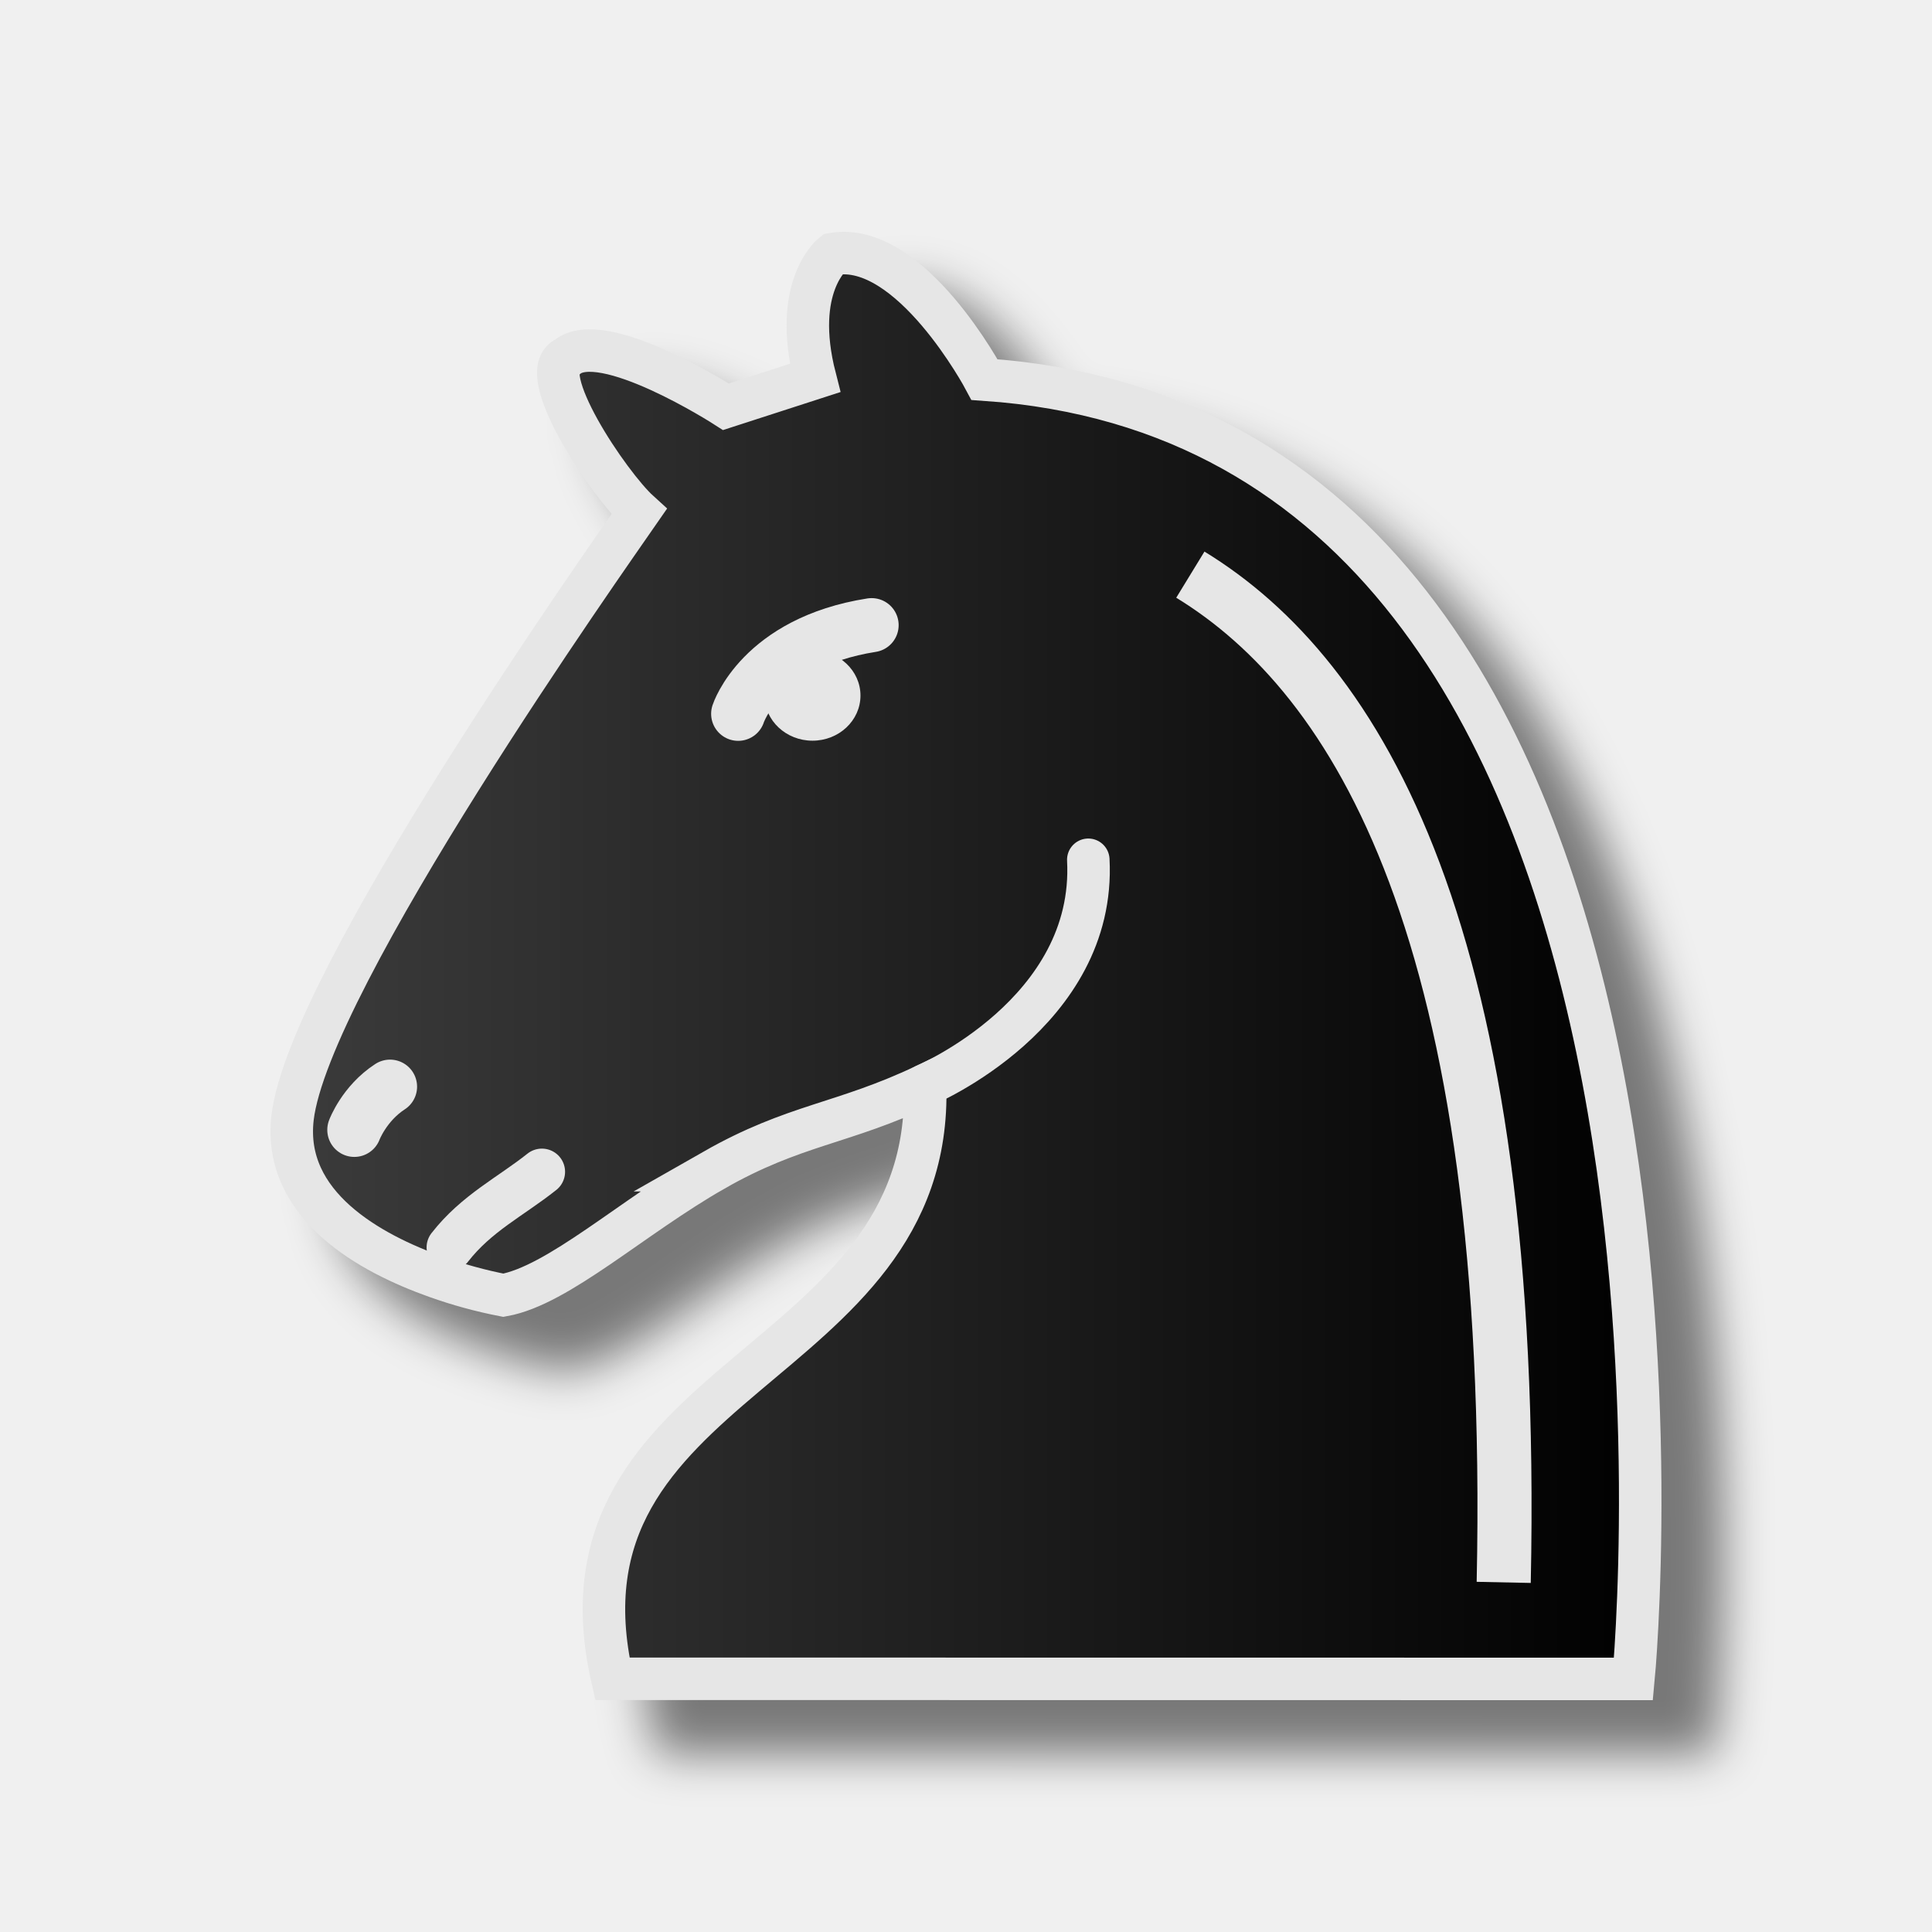
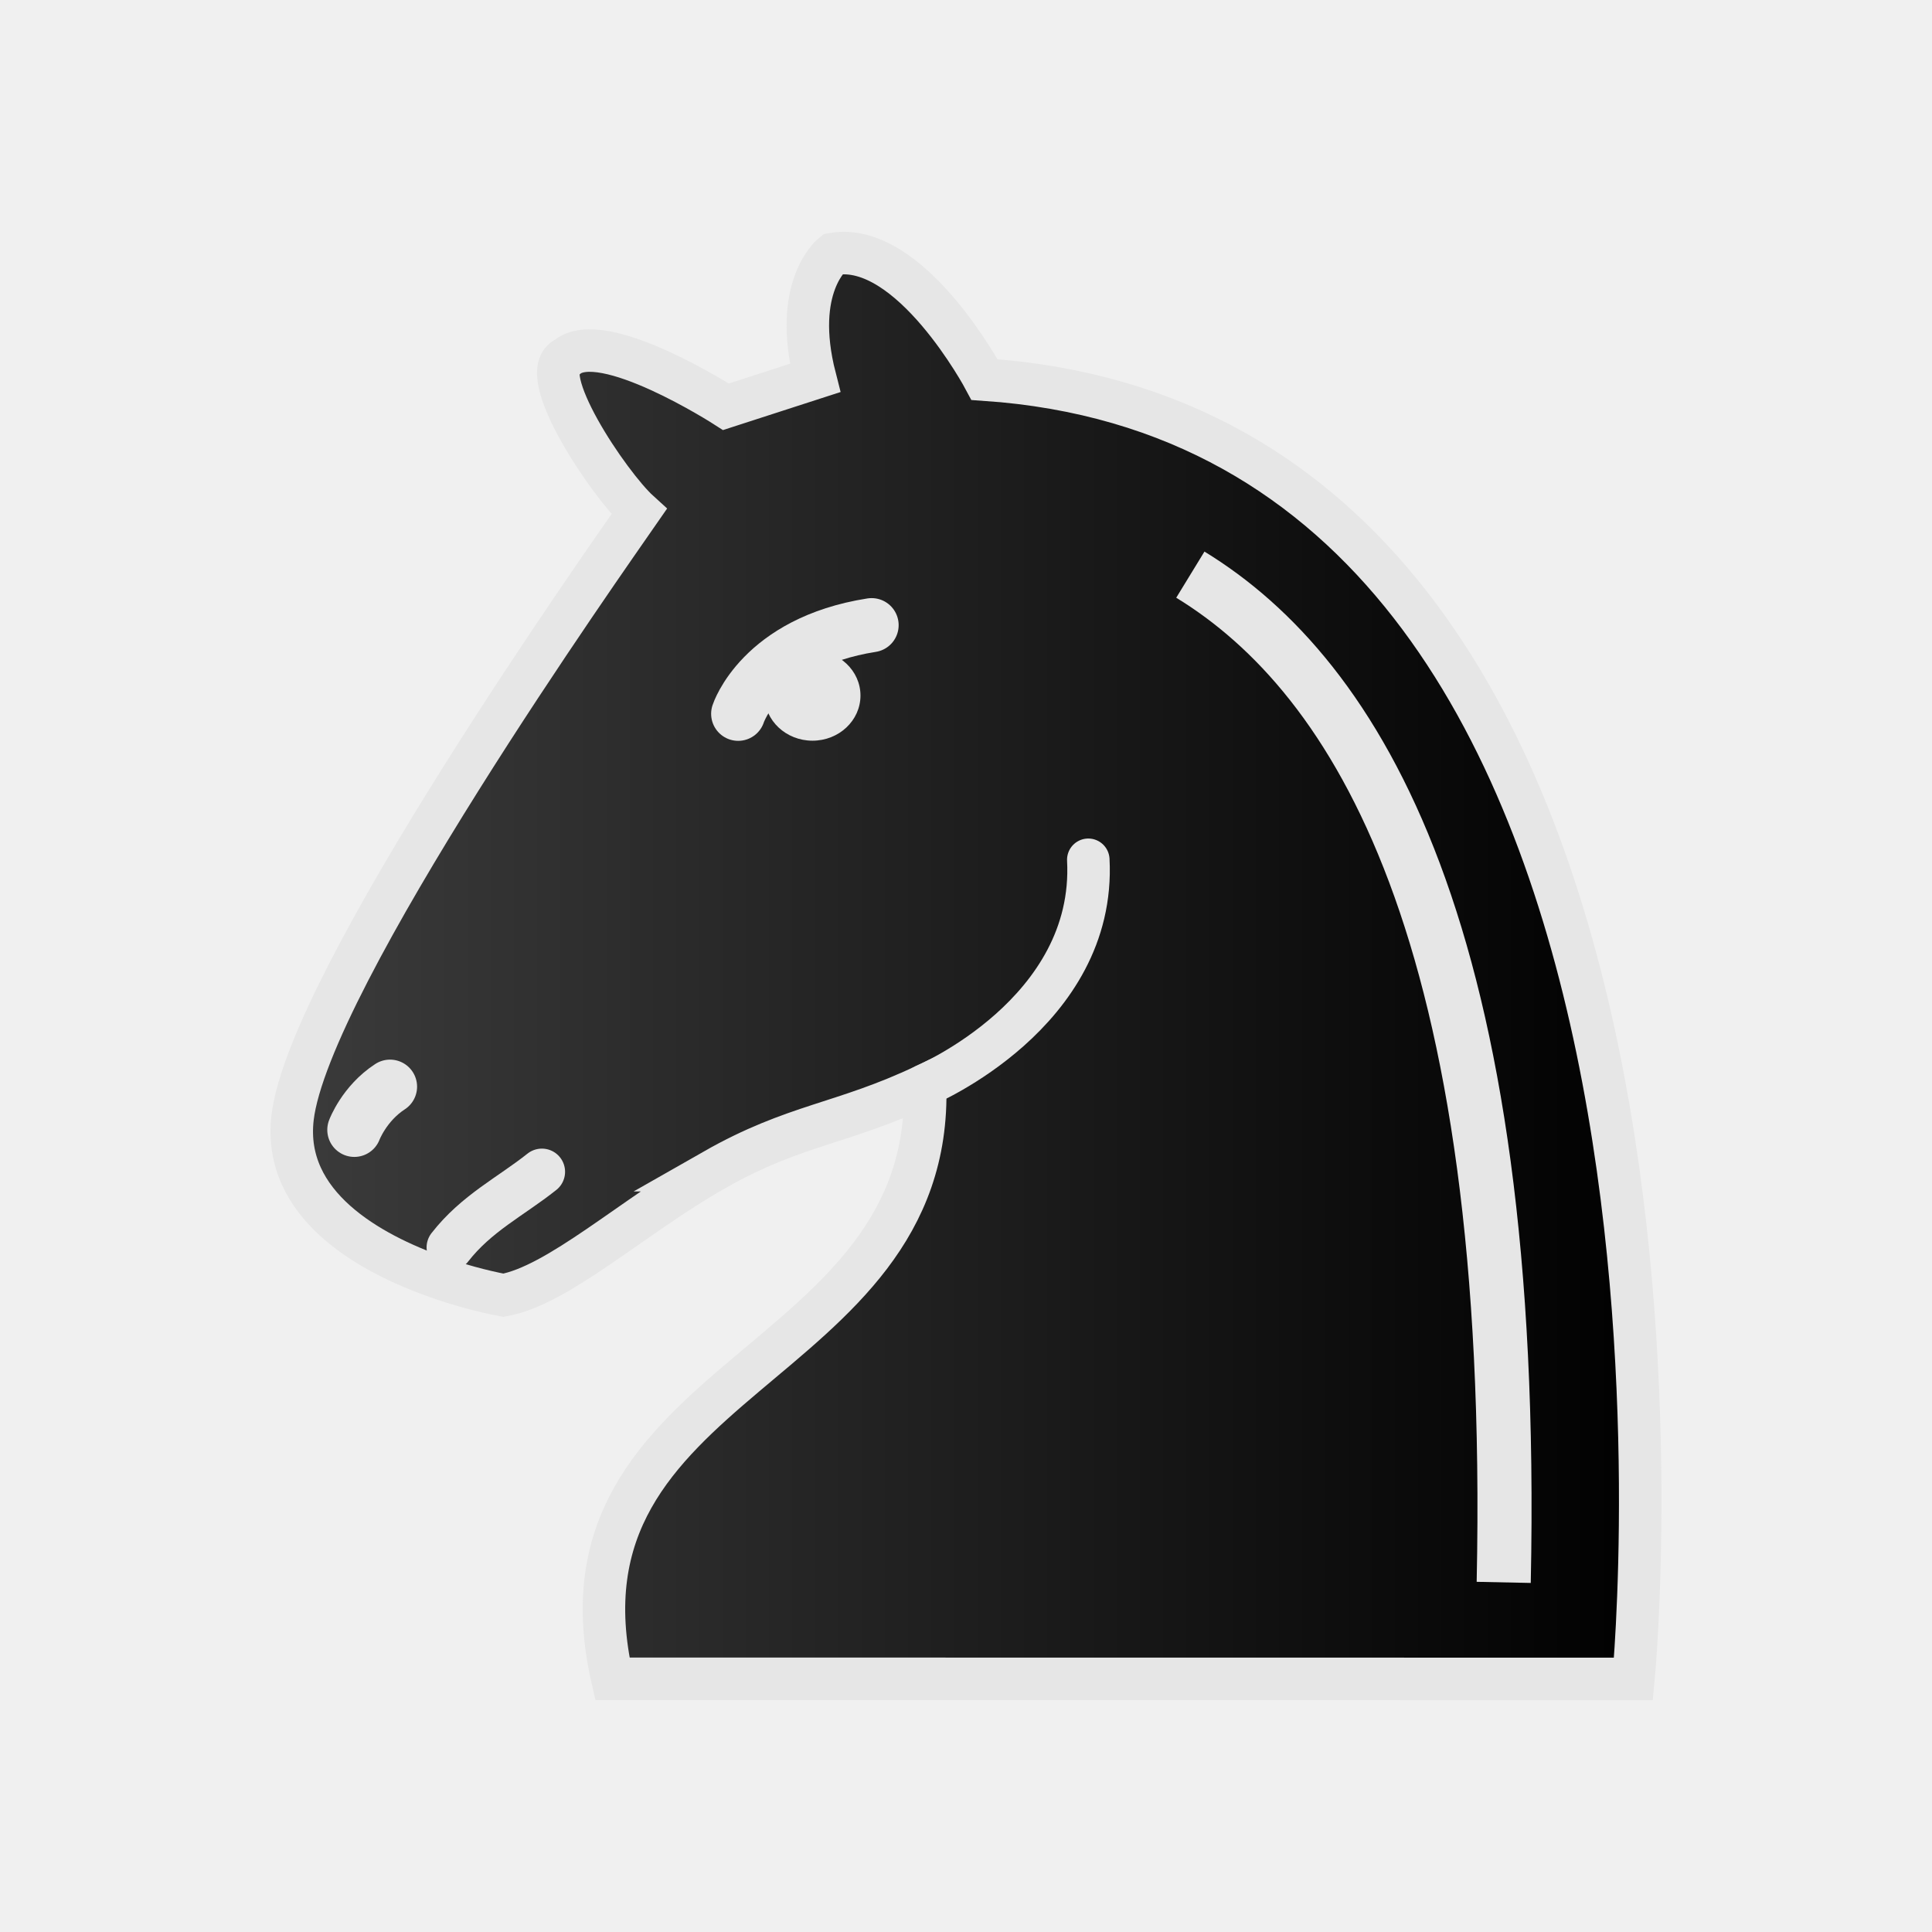
<svg xmlns="http://www.w3.org/2000/svg" width="50mm" height="50mm" clip-rule="evenodd" fill-rule="evenodd" image-rendering="optimizeQuality" shape-rendering="geometricPrecision" text-rendering="geometricPrecision" viewBox="0 0 50 50">
  <defs>
    <linearGradient id="a" x1="-455.39" x2="-419.41" y1="-338.23" y2="-338.23" gradientTransform="matrix(1.0008 0 0 1.0001 462.75 363.26)" gradientUnits="userSpaceOnUse">
      <stop stop-color="#3c3c3c" offset="0" />
      <stop offset="1" />
    </linearGradient>
-     <filter id="b" color-interpolation-filters="sRGB">
-       <feFlood flood-color="#000" flood-opacity=".498" result="flood" />
-       <feComposite in="flood" in2="SourceGraphic" operator="in" result="composite1" />
-       <feGaussianBlur in="composite1" result="blur" stdDeviation=".6" />
-       <feOffset dx="1.6" dy="1.4" result="offset" />
-       <feComposite in="SourceGraphic" in2="offset" result="composite2" />
-     </filter>
  </defs>
-   <path d="M18.474 30.285c2.103-1.198 3.325-1.183 5.467-2.2.224 7.426-9.909 7.457-8.093 15.362l26.426.003S45.372 11.176 25.48 9.824c0 0-1.915-3.605-3.928-3.25 0 0-1.066.838-.458 3.207l-2.306.746s-3.216-2.072-4.127-1.27c-.858.369 1.1 3.28 1.878 3.986-.79 1.142-8.549 12.109-8.967 15.682-.267 2.277 2.023 3.518 3.719 4.12a11.91 11.91 0 0 0 1.737.476c1.426-.256 3.345-2.038 5.448-3.236z" fill="url(#a)" filter="url(#b)" stroke="#e6e6e6" stroke-width="1.1" />
+   <path d="M18.474 30.285c2.103-1.198 3.325-1.183 5.467-2.2.224 7.426-9.909 7.457-8.093 15.362l26.426.003S45.372 11.176 25.48 9.824c0 0-1.915-3.605-3.928-3.25 0 0-1.066.838-.458 3.207l-2.306.746s-3.216-2.072-4.127-1.27c-.858.369 1.1 3.28 1.878 3.986-.79 1.142-8.549 12.109-8.967 15.682-.267 2.277 2.023 3.518 3.719 4.12a11.91 11.91 0 0 0 1.737.476c1.426-.256 3.345-2.038 5.448-3.236z" fill="url(#a)" stroke="#e6e6e6" stroke-width="1.1" />
  <path d="M23.941 28.086s4.433-1.867 4.224-5.835" fill="none" stroke="#e6e6e6" stroke-linecap="round" stroke-width="1.1" />
  <path d="M19.104 18.473s.594-1.846 3.453-2.294" stroke="#e6e6e6" stroke-linecap="round" stroke-width="1.4" />
  <ellipse cx="21.027" cy="18.001" rx="1.242" ry="1.168" fill="#e6e6e6" paint-order="markers fill stroke" />
  <path d="M9.17 29.241s.254-.682.924-1.118" fill="#fff" stroke="#e6e6e6" stroke-linecap="round" stroke-width="1.4" />
  <path d="M11.64 32.283c.69-.887 1.583-1.319 2.384-1.957" fill="#fff" stroke="#e6e6e6" stroke-linecap="round" stroke-width="1.2" />
  <path d="M30.806 14.872c4.305 2.633 8.46 9.25 8.11 26.08" fill="none" stroke="#e6e6e6" stroke-linejoin="round" stroke-width="1.4" />
</svg>
